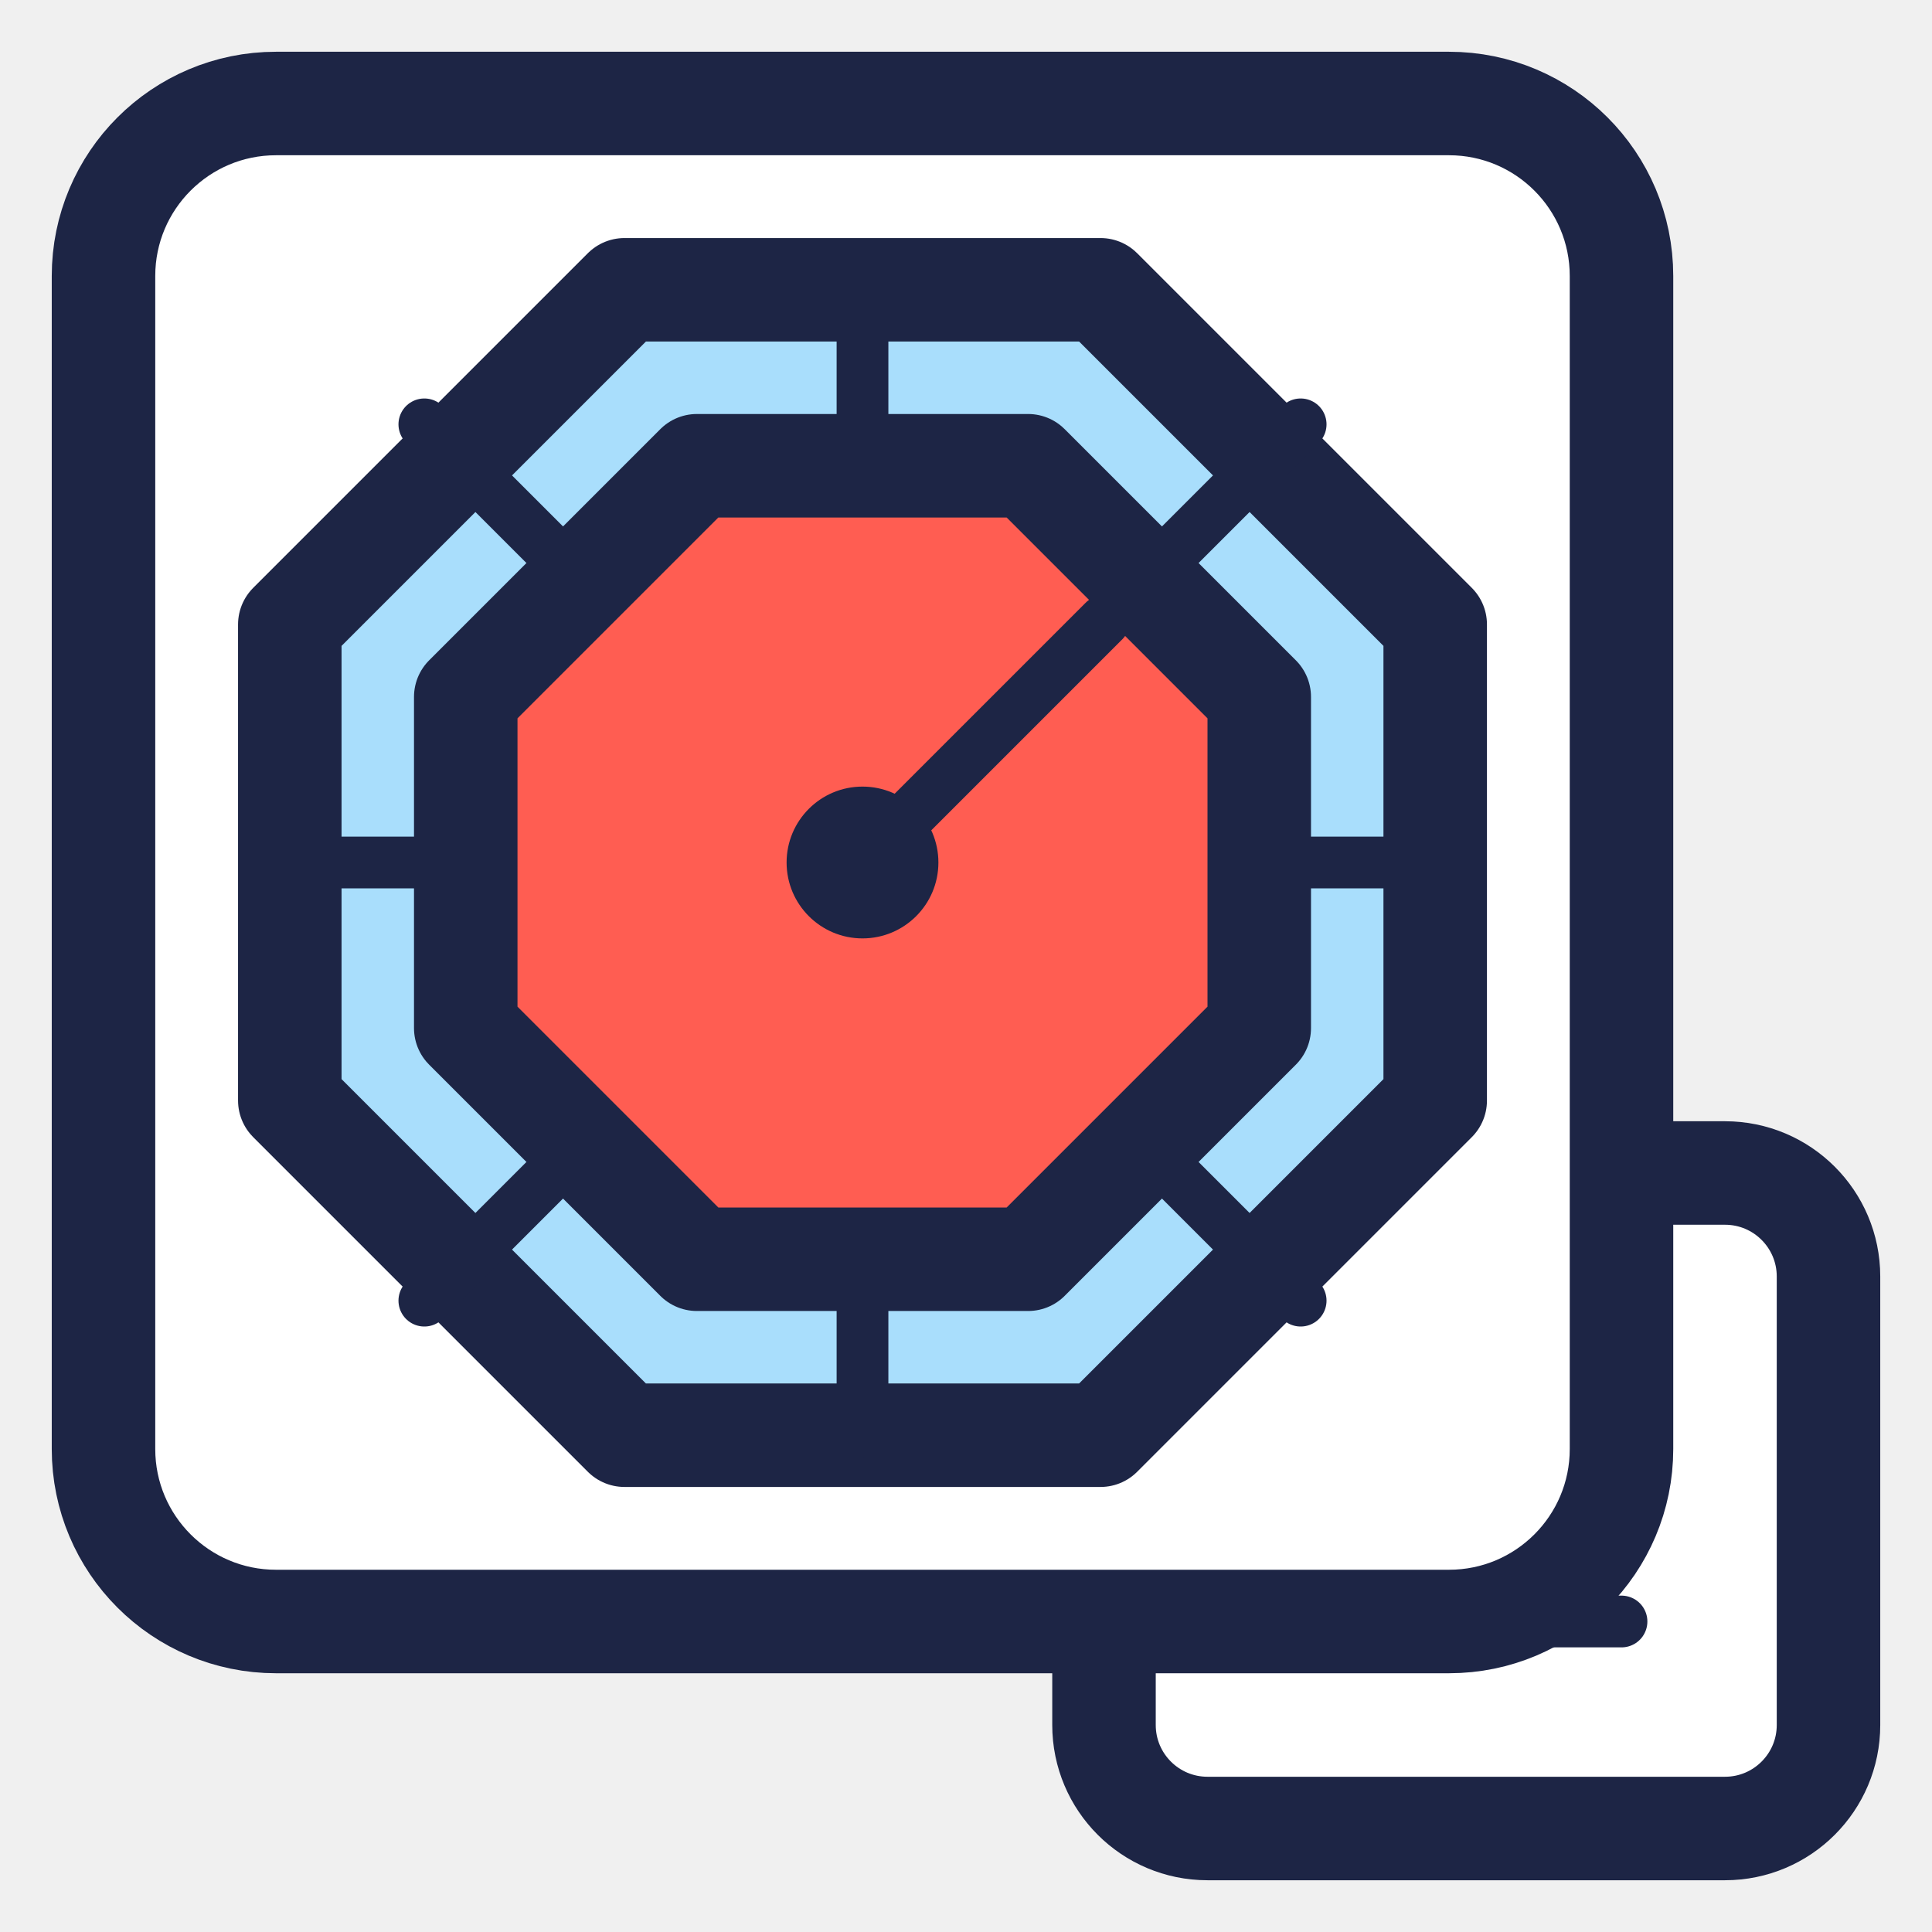
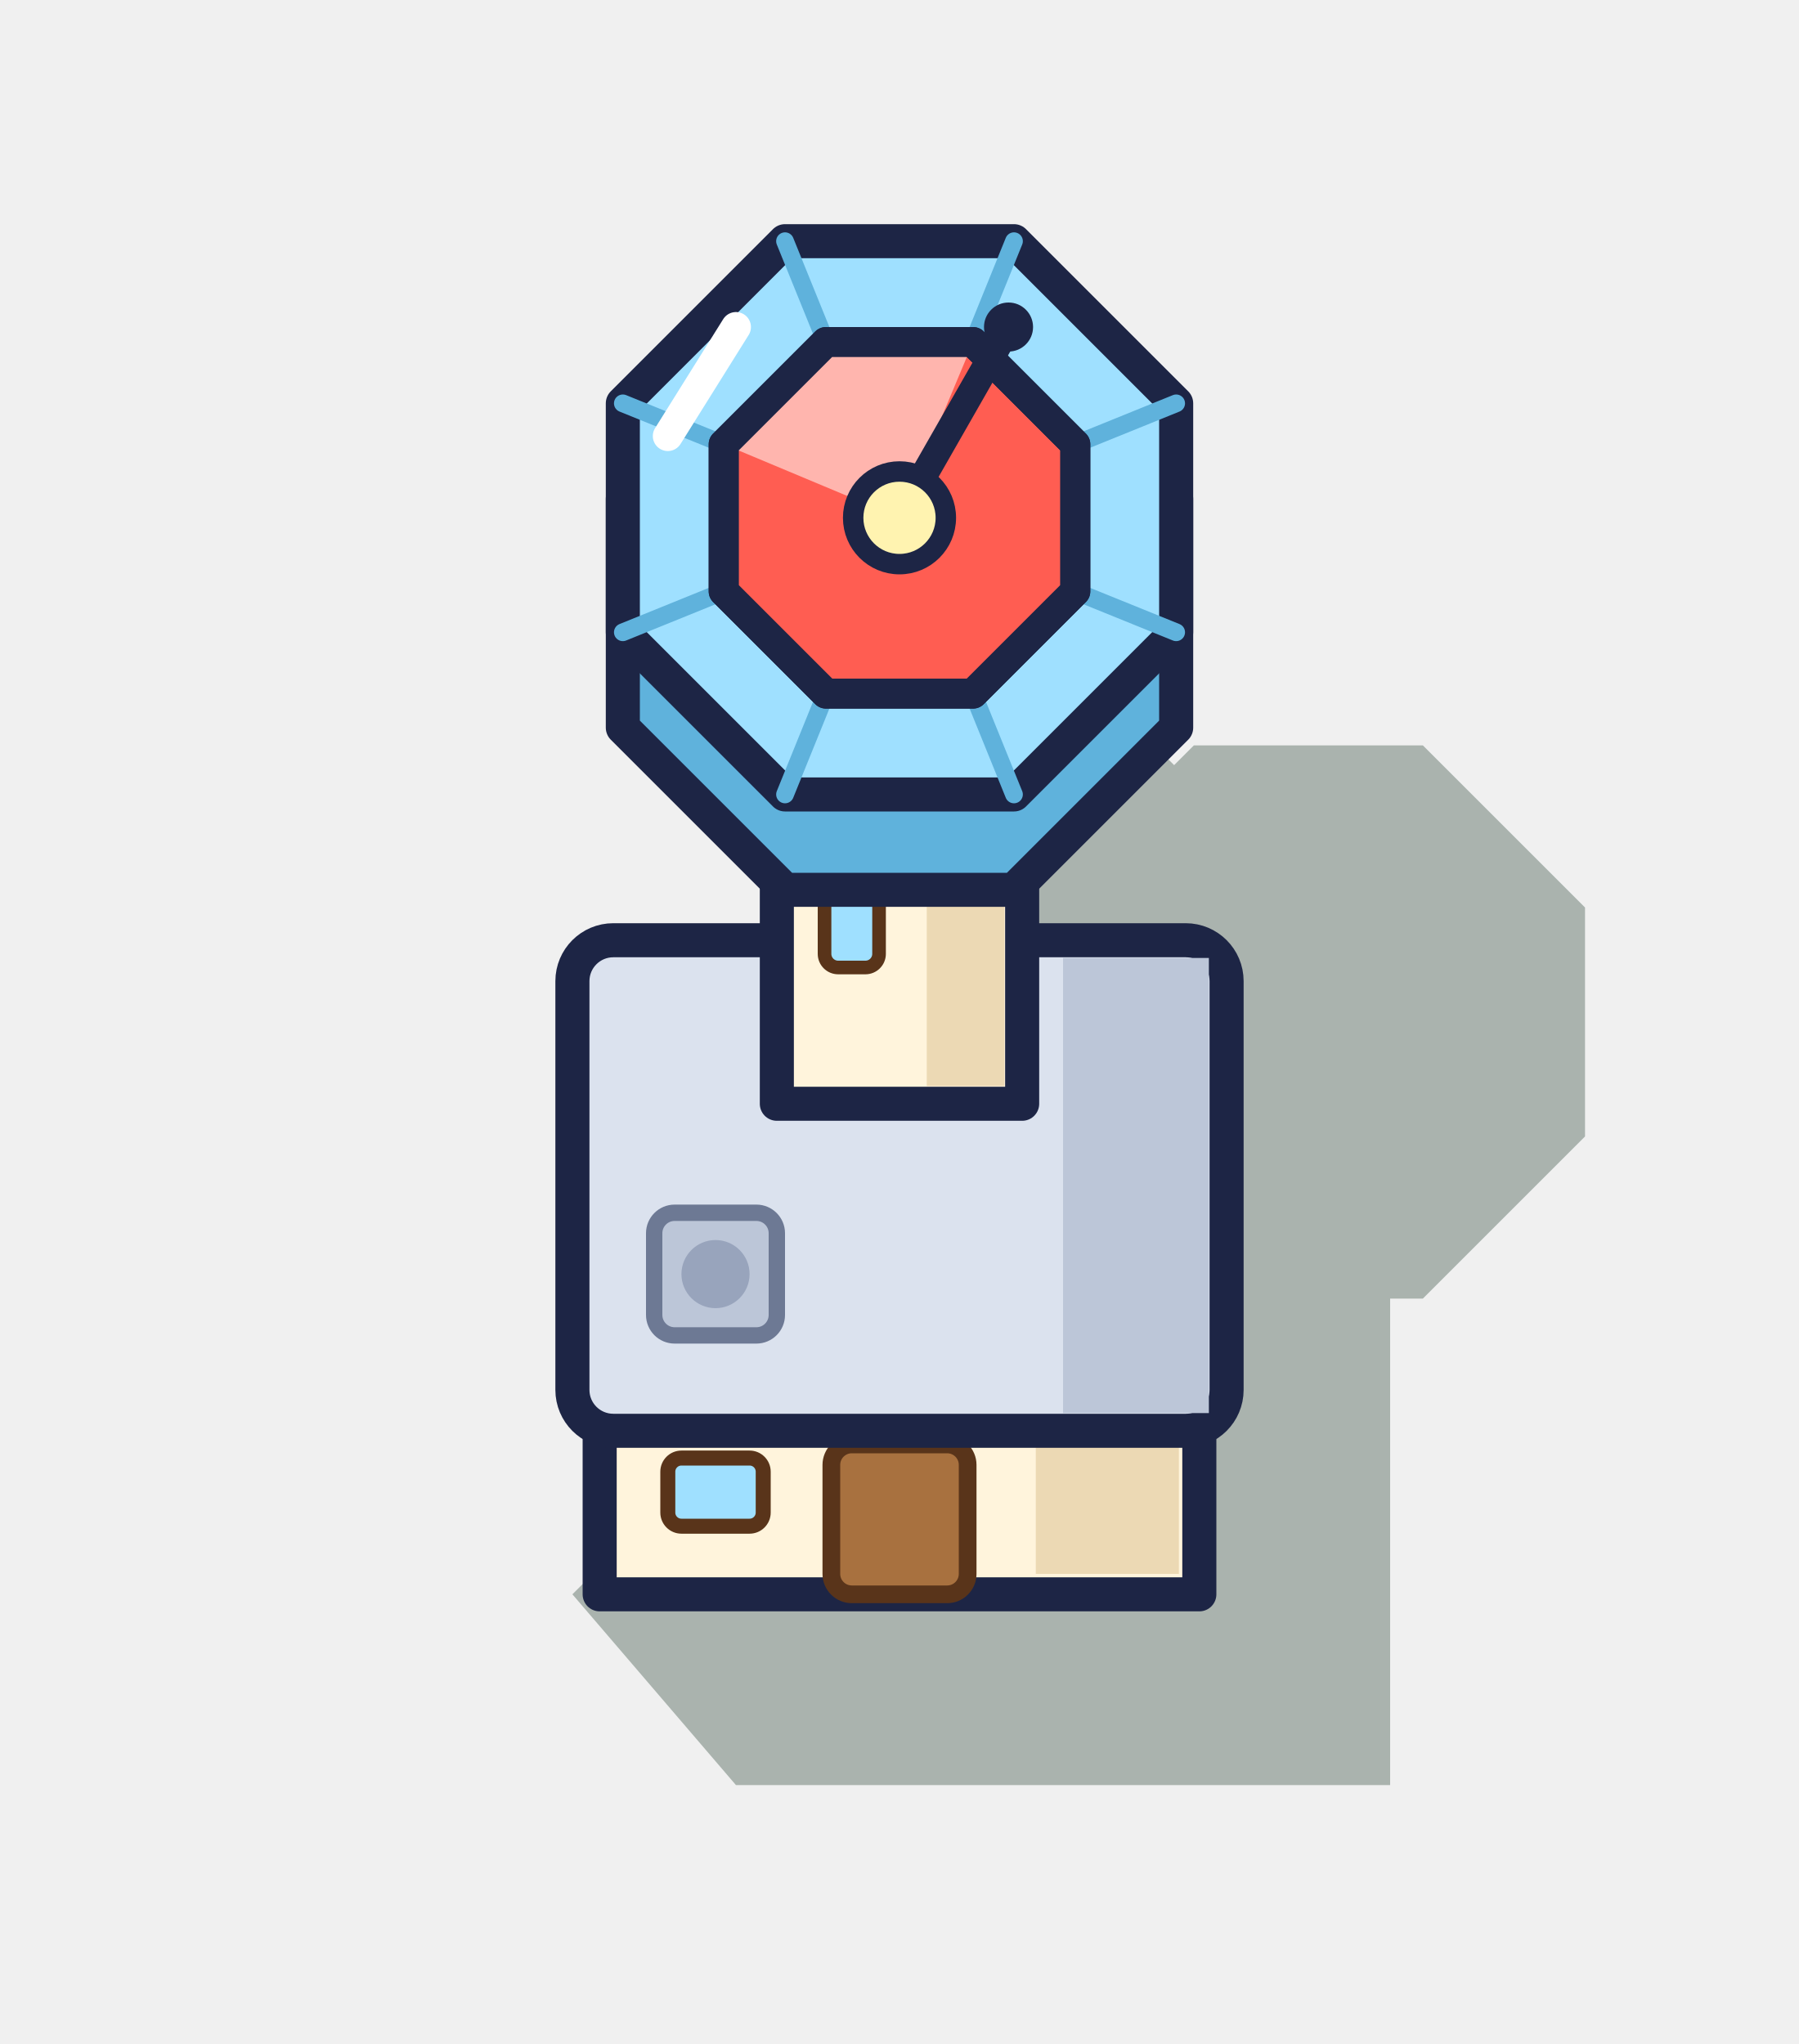
- <svg xmlns="http://www.w3.org/2000/svg" viewBox="0 0 56 56" width="56" height="56">
-   <rect fill="#ffffff" stroke="#1d2545" stroke-width="3" stroke-linejoin="round" stroke-linecap="round" x="32" y="34" width="21" height="19" rx="3" />
-   <path fill="none" stroke="#1d2545" stroke-width="1.5" stroke-linejoin="round" stroke-linecap="round" d="M38 47h9" />
-   <rect fill="#ffffff" stroke="#1d2545" stroke-width="3" stroke-linejoin="round" stroke-linecap="round" x="3" y="3" width="44" height="44" rx="5" />
-   <path fill="#a9defc" stroke="#1d2545" stroke-width="3" stroke-linejoin="round" stroke-linecap="round" d="M41.6 31.9L31.9 41.6L18.1 41.6L8.4 31.9L8.4 18.1L18.1 8.4L31.9 8.4L41.6 18.1z" />
-   <path fill="none" stroke="#1d2545" stroke-width="1.5" stroke-linejoin="round" stroke-linecap="round" d="M25 8.500v4.500M25 37v4.500M8.500 25h4.500M37 25h4.500M12.300 12.300l3.900 3.900M33.800 33.800l3.900 3.900M37.700 12.300l-3.900 3.900M16.200 33.800l-3.900 3.900" />
-   <path fill="#ff5d52" stroke="#1d2545" stroke-width="3" stroke-linejoin="round" stroke-linecap="round" d="M36.5 29.8L29.8 36.5L20.2 36.5L13.5 29.8L13.5 20.2L20.2 13.5L29.8 13.5L36.5 20.2z" />
-   <path fill="none" stroke="#1d2545" stroke-width="1.5" stroke-linejoin="round" stroke-linecap="round" d="M25 25l7-7" />
-   <circle fill="#1d2545" cx="25" cy="25" r="2.200" />
+ <svg xmlns="http://www.w3.org/2000/svg" viewBox="-66 -75 132 150" stroke-linejoin="round" stroke-linecap="round" width="132" height="150">
+   <g fill="#12301f" opacity="0.32" transform="translate(0,0)">
+     <polygon points="24,-6 36,8 36,56 -12,56 -24,42" />
+     <polygon points="50.3,8.4 38.4,20.3 21.6,20.3 9.7,8.4 9.7,-8.4 21.6,-20.3 38.4,-20.3 50.3,-8.4" />
+     <polygon points="9,-30 39,0 21,18 -9,-12" />
+   </g>
+   <rect fill="#fff4dc" stroke="#1d2545" stroke-width="2.5" x="-22" y="28" width="44" height="14" />
+   <rect fill="#ecd9b4" x="10" y="29.500" width="10.500" height="11" />
+   <rect fill="#a8713f" stroke="#59341a" stroke-width="1.3" x="-5" y="31" width="10" height="11" rx="1.500" />
+   <rect fill="#9fe0ff" stroke="#59341a" stroke-width="1.1" x="-17" y="32" width="7" height="5" rx="1" />
+   <rect fill="#dbe2ee" stroke="#1d2545" stroke-width="2.5" x="-24" y="-6" width="48" height="36" rx="3" />
+   <rect fill="#bcc6d8" x="12" y="-4.700" width="10.700" height="33.400" />
+   <rect fill="#bcc6d8" stroke="#6d7994" stroke-width="1.2" x="-18" y="14" width="9" height="9" rx="1.500" />
+   <circle fill="#98a4bc" cx="-13.500" cy="18.500" r="2.500" />
+   <rect fill="#fff4dc" stroke="#1d2545" stroke-width="2.5" x="-9" y="-28" width="18" height="34" />
+   <rect fill="#ecd9b4" x="2" y="-26.700" width="5.700" height="31.400" />
+   <rect fill="#9fe0ff" stroke="#59341a" stroke-width="1" x="-5.500" y="-10" width="4" height="6" rx="1" />
+   <polygon fill="#5fb2dc" stroke="#1d2545" stroke-width="2.5" points="20.3,-21.6 8.4,-9.7 -8.4,-9.7 -20.3,-21.6 -20.3,-38.4 -8.4,-50.3 8.4,-50.3 20.3,-38.4" />
+   <polygon fill="#9fe0ff" stroke="#1d2545" stroke-width="2.5" points="20.3,-28.6 8.4,-16.7 -8.4,-16.7 -20.3,-28.6 -20.3,-45.4 -8.4,-57.3 8.4,-57.3 20.3,-45.4" />
+   <path fill="none" stroke="#5fb2dc" stroke-width="1.3" d="M12.9 -31.6L20.3 -28.6M5.4 -24.1L8.4 -16.7M-5.4 -24.1L-8.4 -16.7M-12.9 -31.6L-20.3 -28.6M-12.9 -42.4L-20.3 -45.4M-5.4 -49.9L-8.4 -57.3M5.4 -49.9L8.4 -57.3M12.9 -42.4L20.3 -45.4" />
+   <path fill="none" stroke="#ffffff" stroke-width="2.2" d="M-17 -43l5 -8" />
+   <polygon fill="#ff5d52" stroke="#1d2545" stroke-width="2.2" points="12.9,-31.6 5.4,-24.1 -5.4,-24.1 -12.9,-31.6 -12.9,-42.4 -5.4,-49.9 5.4,-49.9 12.9,-42.4" />
+   <polygon fill="#ffb5ae" points="-12.9,-42.4 -5.4,-49.9 5.4,-49.9 0,-37" />
+   <polygon fill="none" stroke="#1d2545" stroke-width="2.2" points="12.9,-31.6 5.4,-24.1 -5.4,-24.1 -12.9,-31.6 -12.9,-42.4 -5.4,-49.9 5.4,-49.9 12.9,-42.4" />
+   <path fill="none" stroke="#1d2545" stroke-width="2" d="M0 -37l8 -14" />
+   <circle fill="#1d2545" cx="8" cy="-51" r="1.800" />
+   <circle fill="#fff3b0" stroke="#1d2545" stroke-width="1.5" cx="0" cy="-37" r="3.400" />
</svg>
